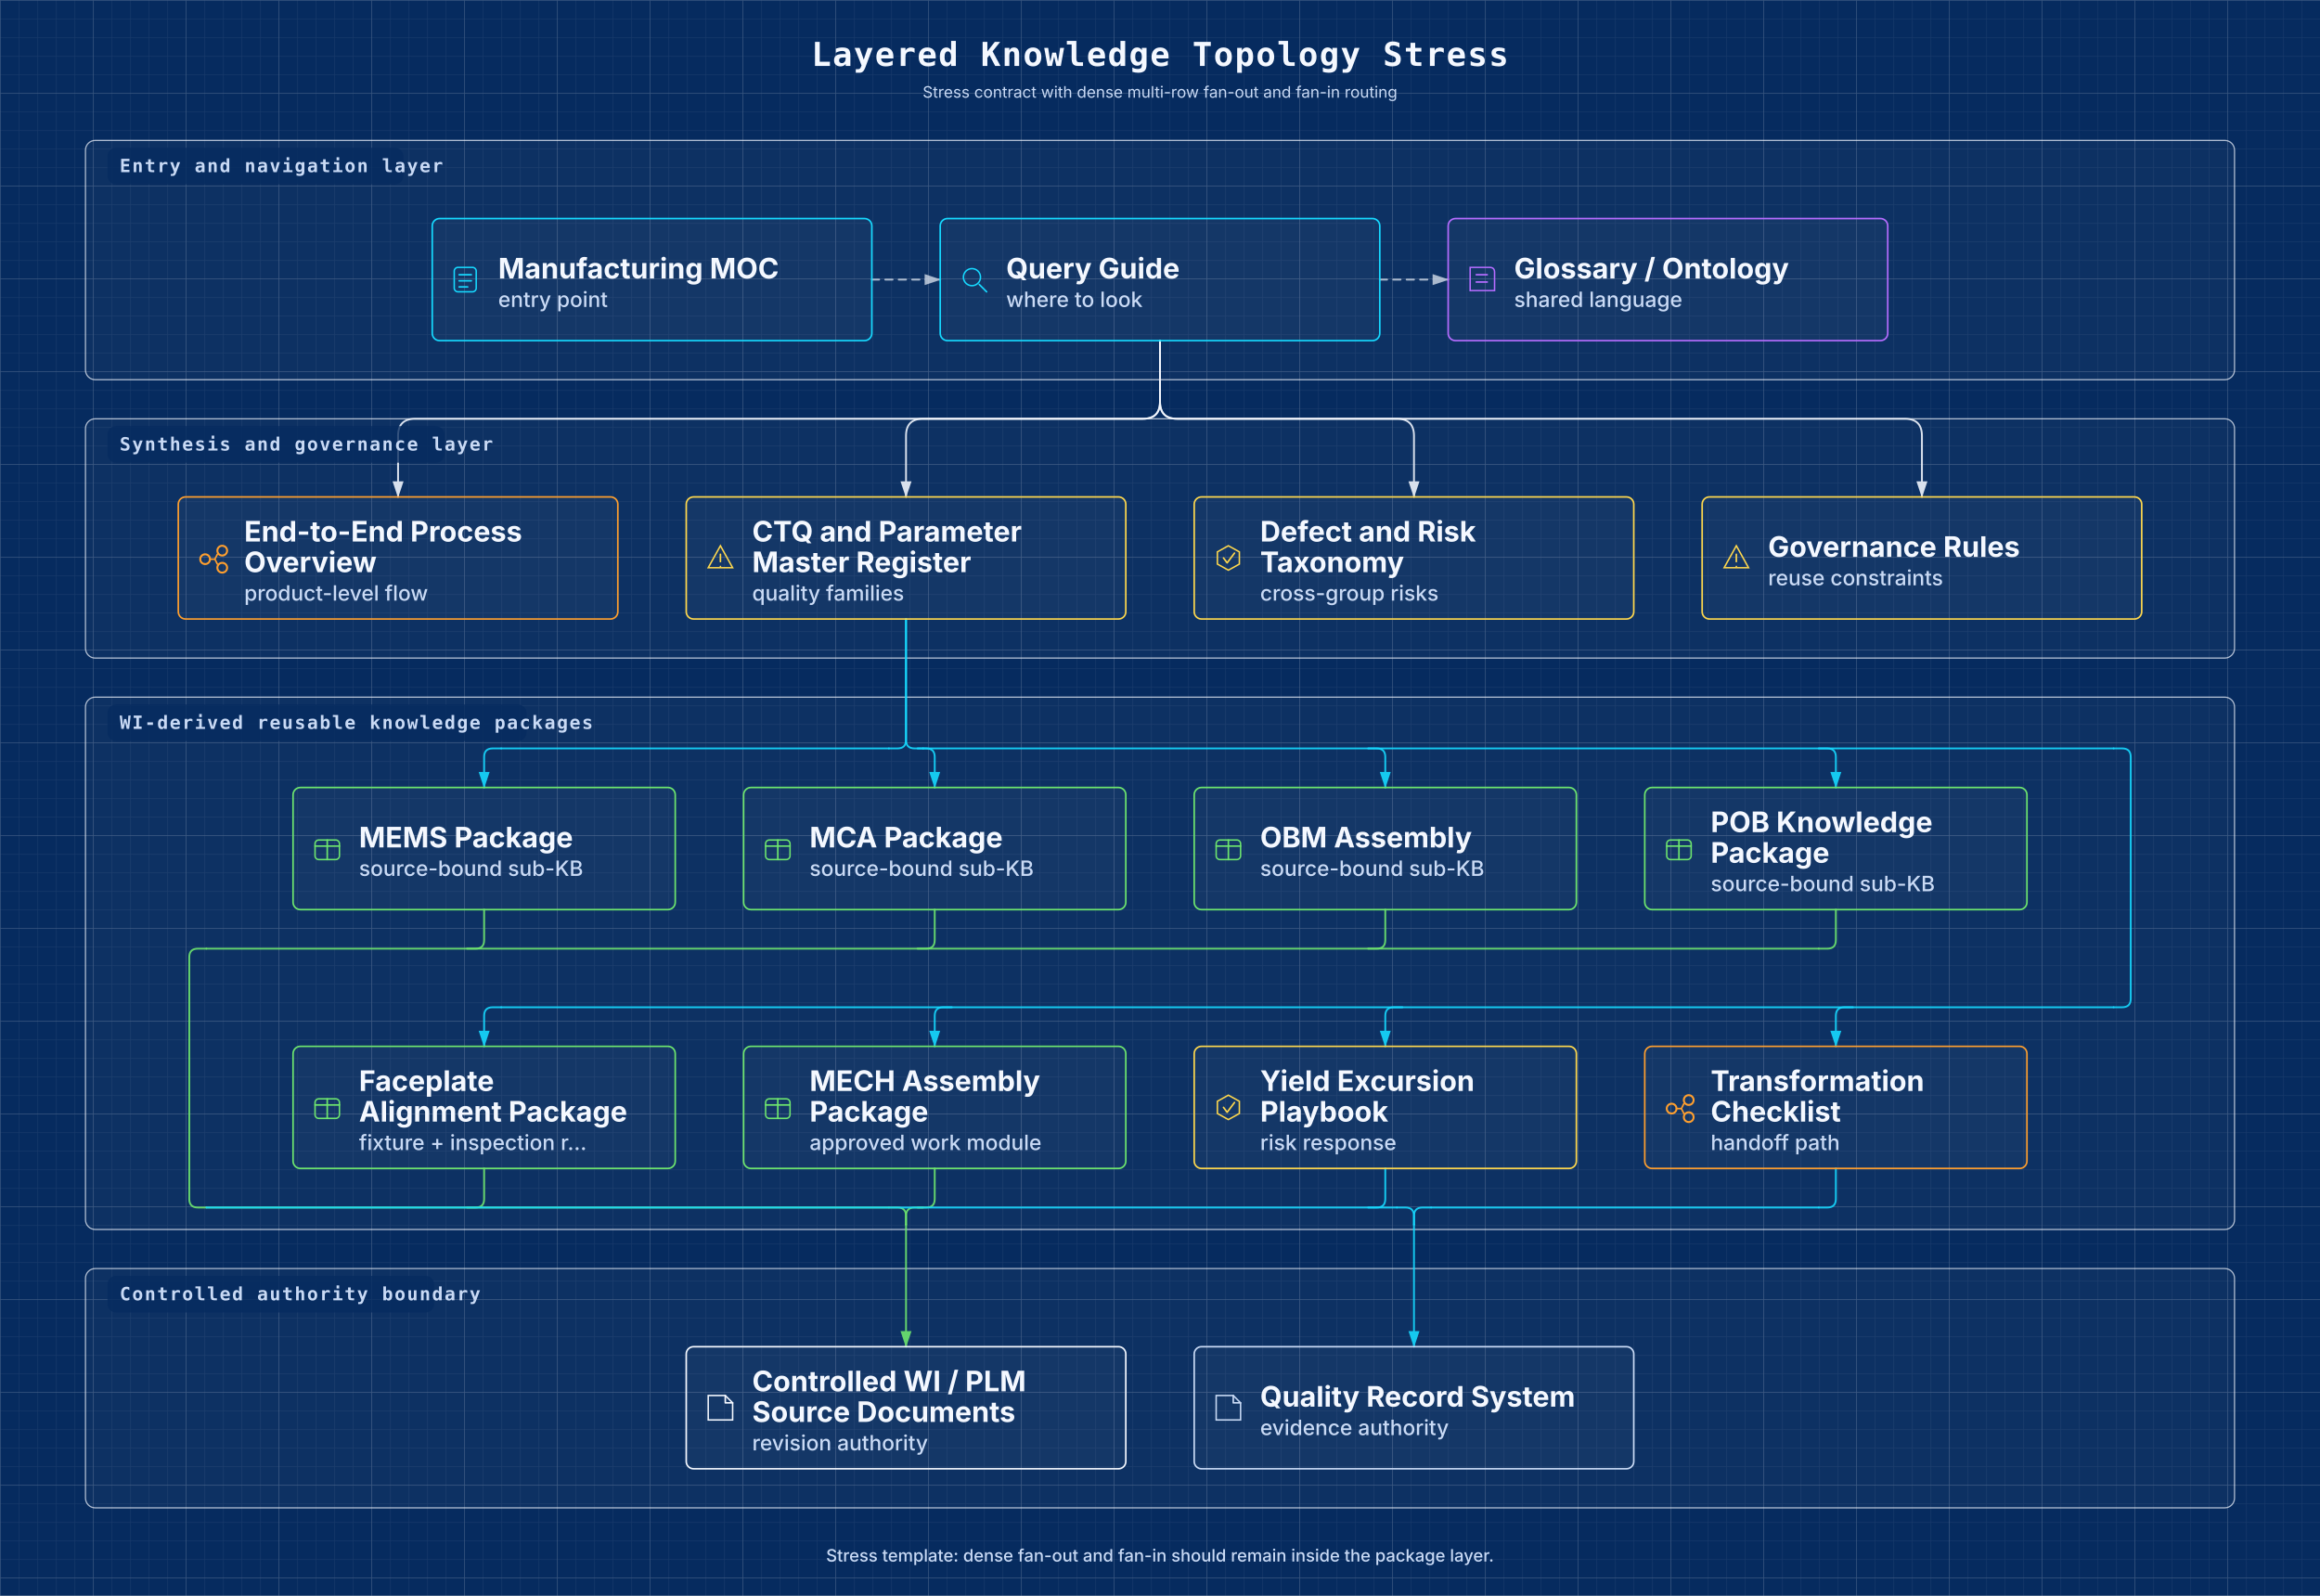
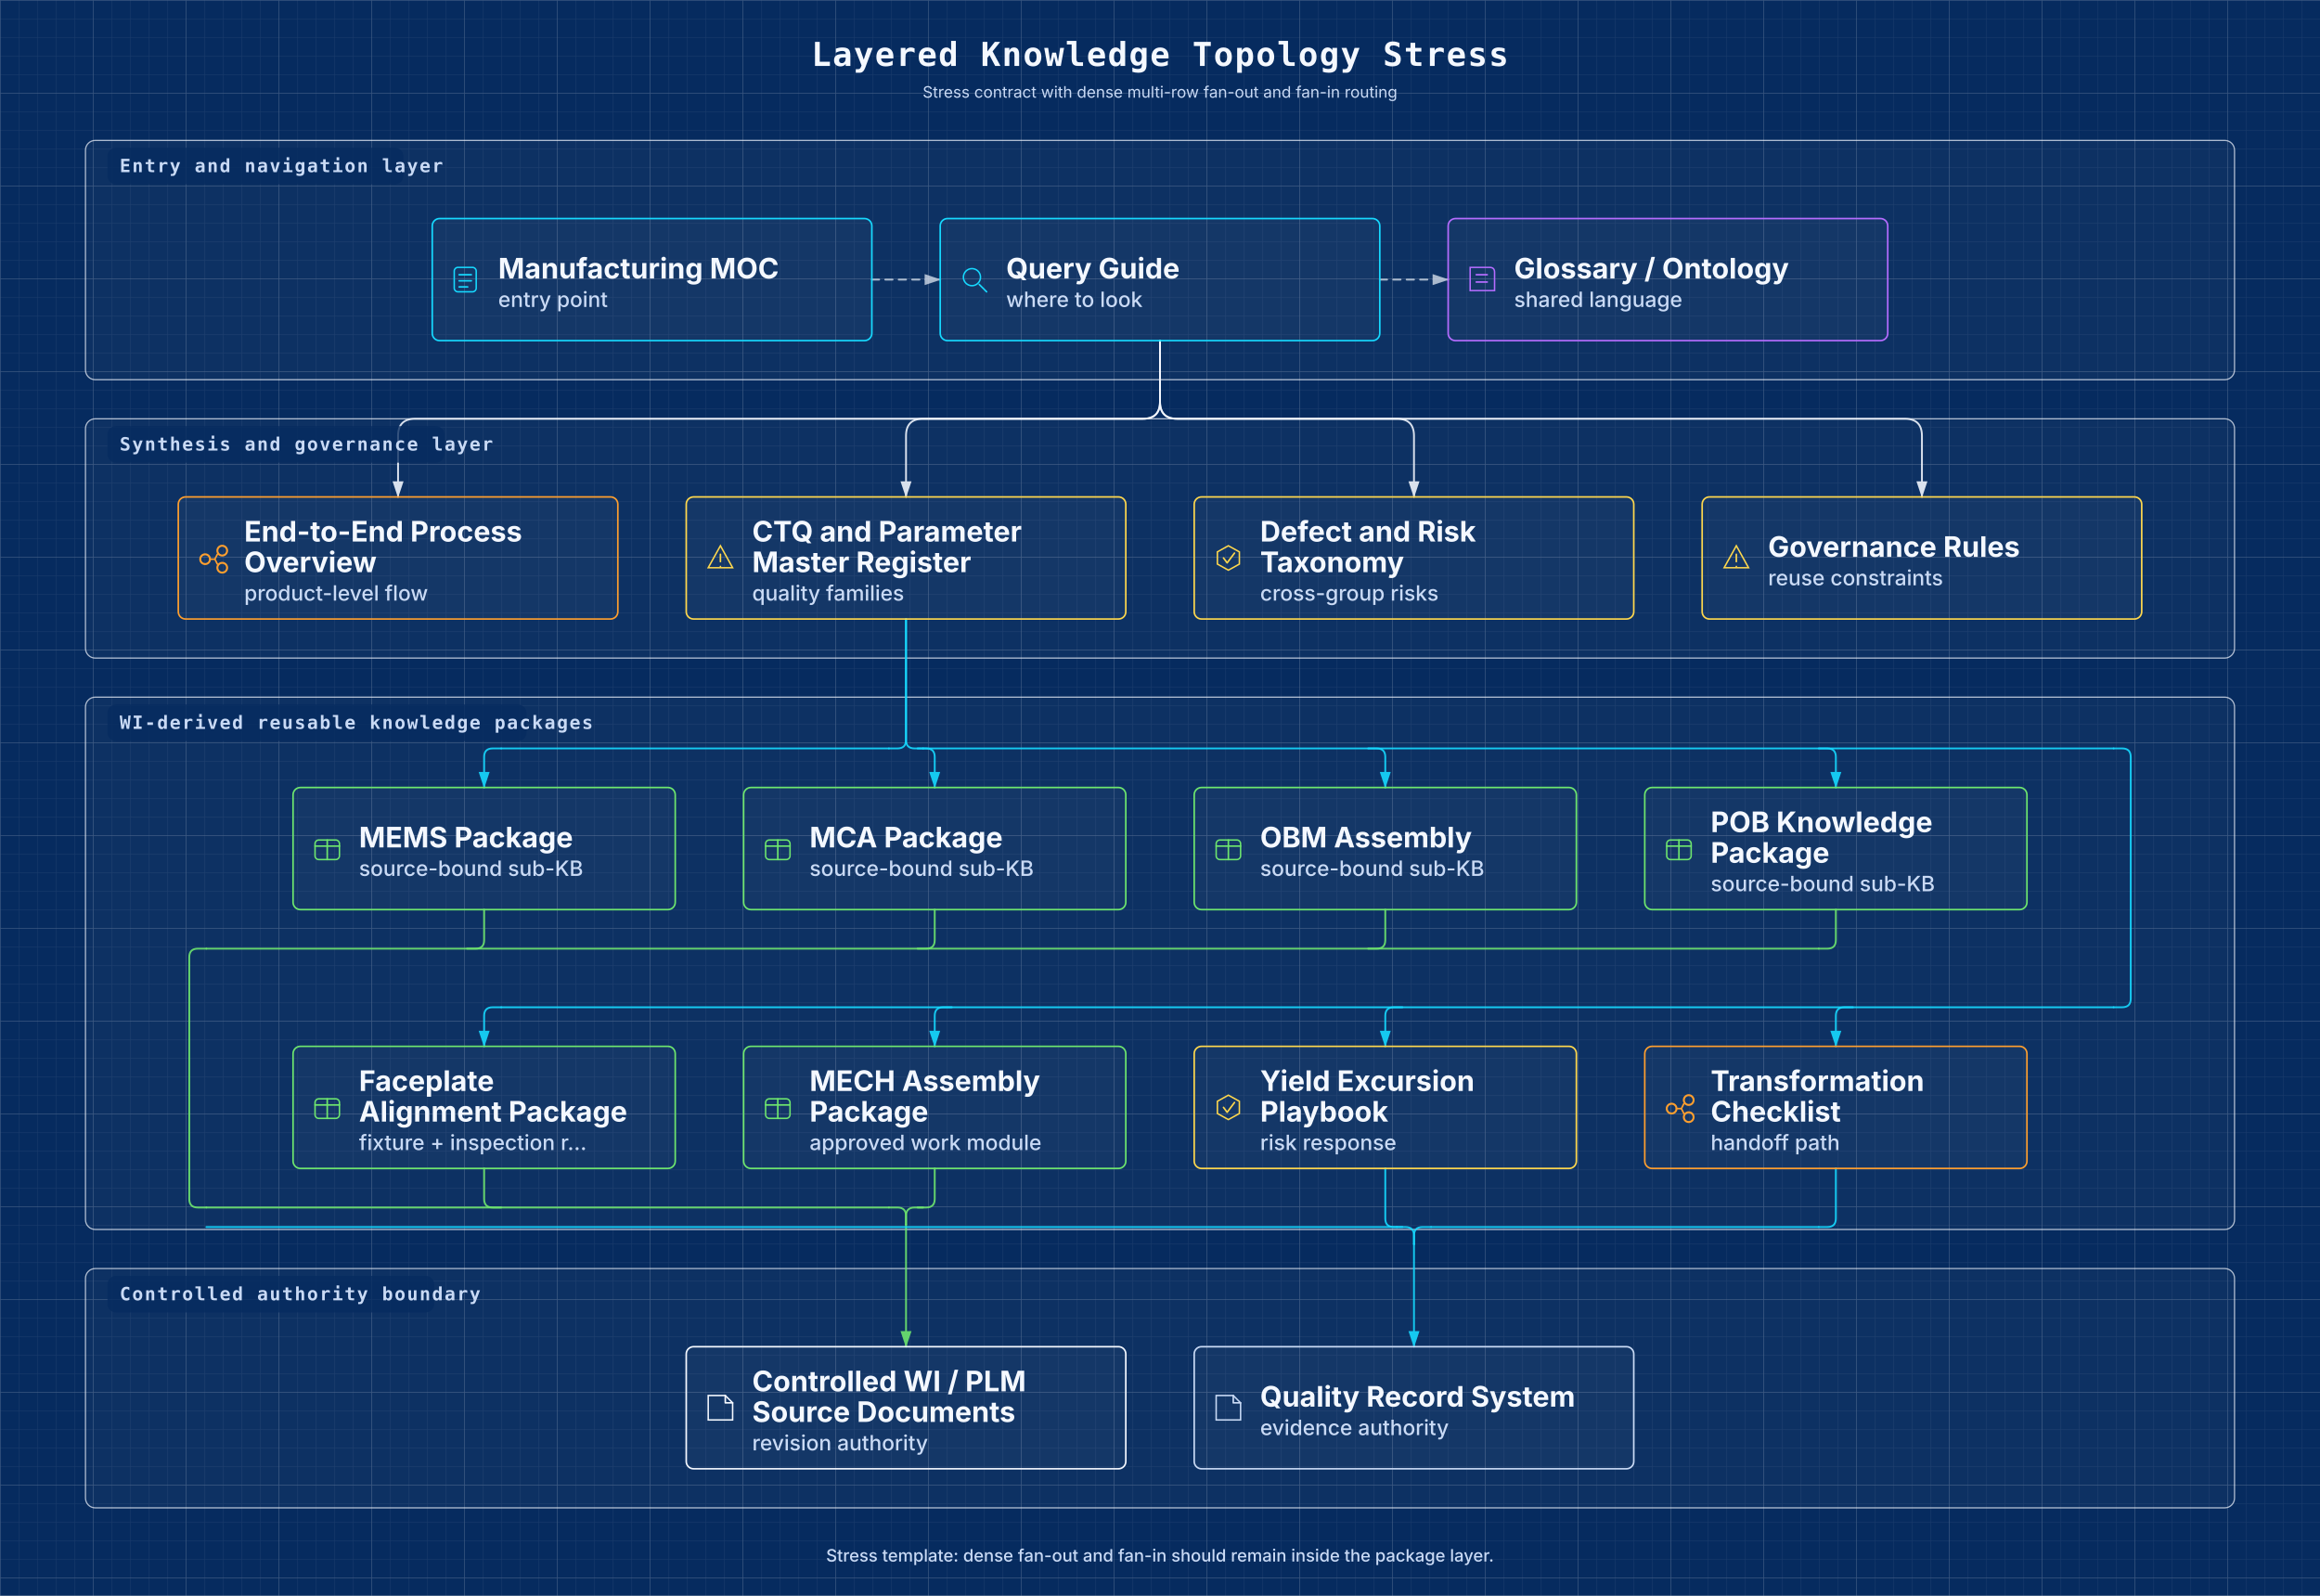
<svg xmlns="http://www.w3.org/2000/svg" width="1900" height="1307" viewBox="0 0 1900 1307" role="img" aria-label="Layered Knowledge Topology Stress" data-style="accent-blueprint" data-diagram-type="layered_knowledge_topology">
  <defs>
    <pattern id="blueprint-grid-small" width="15.2" height="15.2" patternUnits="userSpaceOnUse">
      <path d="M 15.2 0 H 0 V 15.2" fill="none" stroke="#FFFFFF" stroke-opacity="0.08" stroke-width="0.89" />
    </pattern>
    <pattern id="blueprint-grid" width="76" height="76" patternUnits="userSpaceOnUse">
      <rect width="76" height="76" fill="url(#blueprint-grid-small)" />
      <path d="M 76 0 H 0 V 76" fill="none" stroke="#FFFFFF" stroke-opacity="0.14" stroke-width="1.27" />
    </pattern>
    <marker id="arrow" markerWidth="10" markerHeight="10" refX="8.5" refY="3" orient="auto" markerUnits="strokeWidth">
      <path d="M0,0 L0,6 L9,3 z" fill="context-stroke" />
    </marker>
    <marker id="arrow-fanout" markerWidth="10" markerHeight="10" refX="8.5" refY="3" orient="auto" markerUnits="strokeWidth">
      <path d="M0,0 L0,6 L9,3 z" fill="context-stroke" />
    </marker>
    <marker id="arrow-fanin" markerWidth="10" markerHeight="10" refX="8.5" refY="3" orient="auto" markerUnits="strokeWidth">
      <path d="M0,0 L0,6 L9,3 z" fill="context-stroke" />
    </marker>
    <style>
    [data-style="accent-blueprint"] .title{font:700 27px IBM Plex Mono,JetBrains Mono,Consolas,monospace;fill:#F4F8FF;letter-spacing:.04em;text-transform:uppercase}
    [data-style="accent-blueprint"] .subtitle{font:400 13px IBM Plex Sans,Inter,Roboto Condensed,DIN,Segoe UI,Aptos,Arial,sans-serif;fill:#C9DAF5}
    [data-style="accent-blueprint"] .group-label{font:700 15px IBM Plex Mono,JetBrains Mono,Consolas,monospace;fill:#C9DAF5;letter-spacing:.08em;text-transform:uppercase}
    [data-style="accent-blueprint"] .card-title{font:700 17px IBM Plex Sans,Inter,Roboto Condensed,DIN,Segoe UI,Aptos,Arial,sans-serif;fill:#F4F8FF}
    [data-style="accent-blueprint"] .card-sub{font:500 13px IBM Plex Sans,Inter,Roboto Condensed,DIN,Segoe UI,Aptos,Arial,sans-serif;fill:#C9DAF5}
    [data-style="accent-blueprint"] .edge{fill:none;stroke:#F4F8FF;stroke-width:1.5;stroke-linecap:round;stroke-linejoin:round;opacity:0.88}
    [data-style="accent-blueprint"] .fanout{stroke:#FF9F2E;opacity:0.9}
    [data-style="accent-blueprint"] .fanin{stroke:#6EE66E;opacity:0.9}
    [data-style="accent-blueprint"] .route-shared{marker-end:none}
    [data-style="accent-blueprint"] .edge-dashed{stroke-dasharray:6 5;opacity:0.68}
    [data-style="accent-blueprint"] .note{font:500 14px IBM Plex Sans,Inter,Roboto Condensed,DIN,Segoe UI,Aptos,Arial,sans-serif;fill:#C9DAF5}
    [data-style="accent-blueprint"] .mono{font-family:IBM Plex Mono,JetBrains Mono,Consolas,monospace}
    [data-style="accent-blueprint"] .table-header{font:700 15.5px IBM Plex Mono,JetBrains Mono,Consolas,monospace;fill:#F4F8FF;letter-spacing:.08em;text-transform:uppercase}
    [data-style="accent-blueprint"] .table-cell{font:500 17px IBM Plex Sans,Inter,Roboto Condensed,DIN,Segoe UI,Aptos,Arial,sans-serif;fill:#F4F8FF}
    [data-style="accent-blueprint"] .table-cell-secondary{font:500 17px IBM Plex Sans,Inter,Roboto Condensed,DIN,Segoe UI,Aptos,Arial,sans-serif;fill:#C9DAF5}
    [data-style="accent-blueprint"] .info-panel-title{font:700 15px IBM Plex Mono,JetBrains Mono,Consolas,monospace;fill:#F4F8FF;letter-spacing:.08em;text-transform:uppercase}
    [data-style="accent-blueprint"] .info-panel-item{font:500 14px IBM Plex Sans,Inter,Roboto Condensed,DIN,Segoe UI,Aptos,Arial,sans-serif;fill:#C9DAF5}
    [data-style="accent-blueprint"] .tree-level-label{font:700 15px IBM Plex Mono,JetBrains Mono,Consolas,monospace;fill:#C9DAF5;letter-spacing:.08em;text-transform:uppercase}
    [data-style="accent-blueprint"] .hub-label{font:700 15px IBM Plex Mono,JetBrains Mono,Consolas,monospace;fill:#C9DAF5;letter-spacing:.08em;text-transform:uppercase}
    [data-style="accent-blueprint"] .icon-line{fill:none;stroke-width:1.3;stroke-linecap:round;stroke-linejoin:round}
  </style>
  </defs>
  <rect x="0" y="0" width="1900" height="1307" rx="0" fill="#062B5F" />
  <rect x="0" y="0" width="1900" height="1307" rx="0" fill="url(#blueprint-grid)" opacity="1" />
  <text x="950.0" y="54" text-anchor="middle" class="title">Layered Knowledge Topology Stress</text>
  <text x="950.0" y="80.0" text-anchor="middle" class="subtitle">Stress contract with dense multi-row fan-out and fan-in routing</text>
  <rect x="70" y="115" width="1760" height="196" class="group-panel" rx="8" fill="#FFFFFF" fill-opacity="0.03" stroke="#F4F8FF" stroke-opacity="0.7" stroke-width="1" />
  <rect x="70" y="343" width="1760" height="196" class="group-panel" rx="8" fill="#FFFFFF" fill-opacity="0.03" stroke="#F4F8FF" stroke-opacity="0.7" stroke-width="1" />
  <rect x="70" y="571" width="1760" height="436" class="group-panel" rx="8" fill="#FFFFFF" fill-opacity="0.03" stroke="#F4F8FF" stroke-opacity="0.7" stroke-width="1" />
  <rect x="70" y="1039" width="1760" height="196" class="group-panel" rx="8" fill="#FFFFFF" fill-opacity="0.03" stroke="#F4F8FF" stroke-opacity="0.7" stroke-width="1" />
  <path d="M 742.0 507.0 L 742.0 606.0 Q 742.0 613.0 735.0 613.0 L 728.0 613.0" class="edge fanout route-shared branch" style="stroke:#16D9FF" data-route-family="1" data-route-color="#16D9FF" />
  <path d="M 742.0 507.0 L 742.0 606.0 Q 742.0 613.0 749.0 613.0 L 756.0 613.0" class="edge fanout route-shared branch" style="stroke:#16D9FF" data-route-family="1" data-route-color="#16D9FF" />
  <path d="M 1731.0 613.0 L 1738.0 613.0 Q 1745.0 613.0 1745.0 620.0 L 1745.0 818.0 Q 1745.0 825.0 1738.0 825.0 L 1731.0 825.0" class="edge fanout route-shared trunk" style="stroke:#16D9FF" data-route-family="1" data-route-color="#16D9FF" />
  <path d="M 410.5 613.0 L 728.0 613.0" class="edge fanout route-shared bus" style="stroke:#16D9FF" data-route-family="1" data-route-color="#16D9FF" />
  <path d="M 756.0 613.0 L 1731.0 613.0" class="edge fanout route-shared bus" style="stroke:#16D9FF" data-route-family="1" data-route-color="#16D9FF" />
  <path d="M 410.5 613.0 L 403.5 613.0 Q 396.5 613.0 396.5 620.0 L 396.5 645.0" class="edge fanout terminal" marker-end="url(#arrow-fanout)" style="stroke:#16D9FF" data-route-family="1" data-route-color="#16D9FF" />
  <path d="M 751.5 613.0 L 758.5 613.0 Q 765.5 613.0 765.5 620.0 L 765.5 645.0" class="edge fanout terminal" marker-end="url(#arrow-fanout)" style="stroke:#16D9FF" data-route-family="1" data-route-color="#16D9FF" />
  <path d="M 1120.5 613.0 L 1127.5 613.0 Q 1134.5 613.0 1134.5 620.0 L 1134.5 645.0" class="edge fanout terminal" marker-end="url(#arrow-fanout)" style="stroke:#16D9FF" data-route-family="1" data-route-color="#16D9FF" />
  <path d="M 1489.5 613.0 L 1496.5 613.0 Q 1503.5 613.0 1503.5 620.0 L 1503.5 645.0" class="edge fanout terminal" marker-end="url(#arrow-fanout)" style="stroke:#16D9FF" data-route-family="1" data-route-color="#16D9FF" />
  <path d="M 410.5 825.0 L 1731.0 825.0" class="edge fanout route-shared bus" style="stroke:#16D9FF" data-route-family="1" data-route-color="#16D9FF" />
  <path d="M 410.5 825.0 L 403.5 825.0 Q 396.5 825.0 396.5 832.0 L 396.5 857.0" class="edge fanout terminal" marker-end="url(#arrow-fanout)" style="stroke:#16D9FF" data-route-family="1" data-route-color="#16D9FF" />
  <path d="M 779.5 825.0 L 772.5 825.0 Q 765.5 825.0 765.5 832.0 L 765.5 857.0" class="edge fanout terminal" marker-end="url(#arrow-fanout)" style="stroke:#16D9FF" data-route-family="1" data-route-color="#16D9FF" />
  <path d="M 1148.5 825.0 L 1141.5 825.0 Q 1134.5 825.0 1134.5 832.0 L 1134.5 857.0" class="edge fanout terminal" marker-end="url(#arrow-fanout)" style="stroke:#16D9FF" data-route-family="1" data-route-color="#16D9FF" />
  <path d="M 1517.5 825.0 L 1510.5 825.0 Q 1503.5 825.0 1503.5 832.0 L 1503.5 857.0" class="edge fanout terminal" marker-end="url(#arrow-fanout)" style="stroke:#16D9FF" data-route-family="1" data-route-color="#16D9FF" />
  <path d="M 169.0 777.0 L 162.0 777.0 Q 155.0 777.0 155.0 784.0 L 155.0 982.0 Q 155.0 989.0 162.0 989.0 L 169.0 989.0" class="edge fanin route-shared trunk" style="stroke:#6EE66E" data-route-family="0" data-route-color="#6EE66E" />
  <path d="M 396.5 745.0 L 396.5 770.0 Q 396.5 777.0 389.5 777.0 L 382.5 777.0" class="edge fanin route-shared branch" style="stroke:#6EE66E" data-route-family="0" data-route-color="#6EE66E" />
  <path d="M 765.5 745.0 L 765.5 770.0 Q 765.5 777.0 758.5 777.0 L 751.5 777.0" class="edge fanin route-shared branch" style="stroke:#6EE66E" data-route-family="0" data-route-color="#6EE66E" />
  <path d="M 1134.5 745.0 L 1134.5 770.0 Q 1134.5 777.0 1127.5 777.0 L 1120.5 777.0" class="edge fanin route-shared branch" style="stroke:#6EE66E" data-route-family="0" data-route-color="#6EE66E" />
  <path d="M 1503.5 745.0 L 1503.5 770.0 Q 1503.5 777.0 1496.5 777.0 L 1489.5 777.0" class="edge fanin route-shared branch" style="stroke:#6EE66E" data-route-family="0" data-route-color="#6EE66E" />
  <path d="M 169.0 777.0 L 1489.5 777.0" class="edge fanin route-shared bus" style="stroke:#6EE66E" data-route-family="0" data-route-color="#6EE66E" />
-   <path d="M 396.5 957.0 L 396.5 982.0 Q 396.5 989.0 389.5 989.0 L 382.5 989.0" class="edge fanin route-shared branch" style="stroke:#6EE66E" data-route-family="0" data-route-color="#6EE66E" />
+   <path d="M 396.5 957.0 L 396.5 982.0 Q 396.5 989.0 403.5 989.0 L 410.5 989.0" class="edge fanin route-shared branch" style="stroke:#6EE66E" data-route-family="0" data-route-color="#6EE66E" />
  <path d="M 765.5 957.0 L 765.5 982.0 Q 765.5 989.0 758.5 989.0 L 751.5 989.0" class="edge fanin route-shared branch" style="stroke:#6EE66E" data-route-family="0" data-route-color="#6EE66E" />
  <path d="M 169.0 989.0 L 728.0 989.0" class="edge fanin route-shared bus" style="stroke:#6EE66E" data-route-family="0" data-route-color="#6EE66E" />
  <path d="M 728.0 989.0 L 735.0 989.0 Q 742.0 989.0 742.0 996.0 L 742.0 1003.0" class="edge fanin route-shared merge" style="stroke:#6EE66E" data-route-family="0" data-route-color="#6EE66E" />
  <path d="M 756.0 989.0 L 749.0 989.0 Q 742.0 989.0 742.0 996.0 L 742.0 1003.0" class="edge fanin route-shared merge" style="stroke:#6EE66E" data-route-family="0" data-route-color="#6EE66E" />
  <path d="M 742.0 1003.0 L 742.0 1103.0" class="edge fanin terminal" marker-end="url(#arrow-fanin)" style="stroke:#6EE66E" data-route-family="0" data-route-color="#6EE66E" />
-   <path d="M 1134.5 957.0 L 1134.5 982.0 Q 1134.5 989.0 1127.5 989.0 L 1120.5 989.0" class="edge fanin route-shared branch" style="stroke:#16D9FF" data-route-family="1" data-route-color="#16D9FF" />
-   <path d="M 1503.5 957.0 L 1503.5 982.0 Q 1503.5 989.0 1496.5 989.0 L 1489.5 989.0" class="edge fanin route-shared branch" style="stroke:#16D9FF" data-route-family="1" data-route-color="#16D9FF" />
-   <path d="M 169.0 989.0 L 1144.0 989.0" class="edge fanin route-shared bus" style="stroke:#16D9FF" data-route-family="1" data-route-color="#16D9FF" />
-   <path d="M 1172.0 989.0 L 1489.5 989.0" class="edge fanin route-shared bus" style="stroke:#16D9FF" data-route-family="1" data-route-color="#16D9FF" />
-   <path d="M 1144.0 989.0 L 1151.0 989.0 Q 1158.0 989.0 1158.0 996.0 L 1158.0 1003.0" class="edge fanin route-shared merge" style="stroke:#16D9FF" data-route-family="1" data-route-color="#16D9FF" />
-   <path d="M 1172.0 989.0 L 1165.0 989.0 Q 1158.0 989.0 1158.0 996.0 L 1158.0 1003.0" class="edge fanin route-shared merge" style="stroke:#16D9FF" data-route-family="1" data-route-color="#16D9FF" />
-   <path d="M 1158.0 1003.0 L 1158.0 1103.0" class="edge fanin terminal" marker-end="url(#arrow-fanin)" style="stroke:#16D9FF" data-route-family="1" data-route-color="#16D9FF" />
+   <path d="M 1134.5 957.0 L 1134.5 998.0 Q 1134.5 1005.0 1141.5 1005.0 L 1148.5 1005.0" class="edge fanin route-shared branch" style="stroke:#16D9FF" data-route-family="1" data-route-color="#16D9FF" />
+   <path d="M 1503.5 957.0 L 1503.5 998.0 Q 1503.5 1005.0 1496.5 1005.0 L 1489.5 1005.0" class="edge fanin route-shared branch" style="stroke:#16D9FF" data-route-family="1" data-route-color="#16D9FF" />
+   <path d="M 169.0 1005.0 L 1144.0 1005.0" class="edge fanin route-shared bus" style="stroke:#16D9FF" data-route-family="1" data-route-color="#16D9FF" />
+   <path d="M 1172.0 1005.0 L 1489.5 1005.0" class="edge fanin route-shared bus" style="stroke:#16D9FF" data-route-family="1" data-route-color="#16D9FF" />
+   <path d="M 1144.0 1005.0 L 1151.0 1005.0 Q 1158.0 1005.0 1158.0 1012.0 L 1158.0 1019.0" class="edge fanin route-shared merge" style="stroke:#16D9FF" data-route-family="1" data-route-color="#16D9FF" />
+   <path d="M 1172.0 1005.0 L 1165.0 1005.0 Q 1158.0 1005.0 1158.0 1012.0 L 1158.0 1019.0" class="edge fanin route-shared merge" style="stroke:#16D9FF" data-route-family="1" data-route-color="#16D9FF" />
+   <path d="M 1158.0 1019.0 L 1158.0 1103.0" class="edge fanin terminal" marker-end="url(#arrow-fanin)" style="stroke:#16D9FF" data-route-family="1" data-route-color="#16D9FF" />
  <path d="M 714.0 229.0 L 770.0 229.0" class="edge edge-dashed" marker-end="url(#arrow)" />
  <path d="M 1130.0 229.0 L 1186.0 229.0" class="edge edge-dashed" marker-end="url(#arrow)" />
  <path d="M 950.0 279 L 950.0 329.0 Q 950.0 343.0 936.0 343.0 L 340.0 343.0 Q 326.0 343.0 326.0 357.0 L 326.0 407" class="edge" marker-end="url(#arrow)" />
  <path d="M 950.0 279 L 950.0 329.0 Q 950.0 343.0 936.0 343.0 L 756.0 343.0 Q 742.0 343.0 742.0 357.0 L 742.0 407" class="edge" marker-end="url(#arrow)" />
  <path d="M 950.0 279 L 950.0 329.0 Q 950.0 343.0 964.0 343.0 L 1144.0 343.0 Q 1158.0 343.0 1158.0 357.0 L 1158.0 407" class="edge" marker-end="url(#arrow)" />
  <path d="M 950.0 279 L 950.0 329.0 Q 950.0 343.0 964.0 343.0 L 1560.0 343.0 Q 1574.0 343.0 1574.0 357.0 L 1574.0 407" class="edge" marker-end="url(#arrow)" />
  <g class="group-label-wrap">
    <rect x="88" y="121" width="242.4" height="30" rx="7" fill="#062B5F" fill-opacity="0.78" />
    <text x="98" y="141" class="group-label">Entry and navigation layer</text>
  </g>
  <g class="group-label-wrap">
    <rect x="88" y="349" width="276.0" height="30" rx="7" fill="#062B5F" fill-opacity="0.78" />
    <text x="98" y="369" class="group-label">Synthesis and governance layer</text>
  </g>
  <g class="group-label-wrap">
    <rect x="88" y="577" width="343.2" height="30" rx="7" fill="#062B5F" fill-opacity="0.78" />
    <text x="98" y="597" class="group-label">WI-derived reusable knowledge packages</text>
  </g>
  <g class="group-label-wrap">
    <rect x="88" y="1045" width="267.6" height="30" rx="7" fill="#062B5F" fill-opacity="0.78" />
    <text x="98" y="1065" class="group-label">Controlled authority boundary</text>
  </g>
  <g id="node-moc" class="card node-card">
    <rect x="354.0" y="179" width="360" height="100" rx="6" fill="#FFFFFF" fill-opacity="0.03" stroke="#16D9FF" stroke-width="1.3" />
    <rect x="372.0" y="219.0" width="18" height="20" rx="3" fill="none" stroke="#16D9FF" stroke-width="1.2" />
    <path d="M376.0,225.0 H386.0 M376.0,230.0 H386.0 M376.0,235.0 H383.0" class="icon-line" stroke="#16D9FF" />
    <text x="408.0" y="228.087" text-anchor="start" class="card-title" style="font-size:23.2px">Manufacturing MOC</text>
    <text x="408.0" y="251.405" text-anchor="start" class="card-sub" style="font-size:17.3px">entry point</text>
  </g>
  <g id="node-query" class="card node-card">
    <rect x="770.0" y="179" width="360" height="100" rx="6" fill="#FFFFFF" fill-opacity="0.03" stroke="#16D9FF" stroke-width="1.3" />
    <circle cx="796.0" cy="227.0" r="7" fill="none" stroke="#16D9FF" stroke-width="1.2" />
    <path d="M802.0,233.0 L808.0,239.0" class="icon-line" stroke="#16D9FF" />
    <text x="824.0" y="228.087" text-anchor="start" class="card-title" style="font-size:23.2px">Query Guide</text>
    <text x="824.0" y="251.405" text-anchor="start" class="card-sub" style="font-size:17.3px">where to look</text>
  </g>
  <g id="node-glossary" class="card node-card">
    <rect x="1186.0" y="179" width="360" height="100" rx="6" fill="#FFFFFF" fill-opacity="0.03" stroke="#B56CFF" stroke-width="1.3" />
    <path d="M1204.0,219.0 H1220.0 Q1224.0,219.0 1224.0,223.0 V238.0 H1204.0 Z" fill="none" stroke="#B56CFF" stroke-width="1.2" />
    <path d="M1209.0,225.0 H1218.0 M1209.0,231.0 H1218.0" class="icon-line" stroke="#B56CFF" />
    <text x="1240.0" y="228.087" text-anchor="start" class="card-title" style="font-size:23.2px">Glossary / Ontology</text>
    <text x="1240.0" y="251.405" text-anchor="start" class="card-sub" style="font-size:17.3px">shared language</text>
  </g>
  <g id="node-process" class="card node-card">
    <rect x="146.0" y="407" width="360" height="100" rx="6" fill="#FFFFFF" fill-opacity="0.03" stroke="#FF9F2E" stroke-width="1.3" />
    <circle cx="168.0" cy="458.0" r="4" fill="none" stroke="#FF9F2E" stroke-width="1.6" />
    <circle cx="182.0" cy="451.0" r="4" fill="none" stroke="#FF9F2E" stroke-width="1.6" />
    <circle cx="182.0" cy="465.0" r="4" fill="none" stroke="#FF9F2E" stroke-width="1.6" />
    <path d="M172.0,458.0 H176.0 M178.0,454.0 L176.0,458.0 L178.0,462.0" class="icon-line" stroke="#FF9F2E" />
    <text x="200.0" y="443.549" text-anchor="start" class="card-title" style="font-size:23.2px">End-to-End Process</text>
    <text x="200.0" y="468.626" text-anchor="start" class="card-title" style="font-size:23.2px">Overview</text>
    <text x="200.0" y="491.943" text-anchor="start" class="card-sub" style="font-size:17.3px">product-level flow</text>
  </g>
  <g id="node-parameter_master" class="card node-card">
    <rect x="562.0" y="407" width="360" height="100" rx="6" fill="#FFFFFF" fill-opacity="0.03" stroke="#FFD84D" stroke-width="1.3" />
    <path d="M590.0,447.0 L600.0,465.0 H580.0 Z" fill="none" stroke="#FFD84D" stroke-width="1.2" />
    <path d="M590.0,454.0 V460.0 M590.0,464.0 V464.0" class="icon-line" stroke="#FFD84D" />
    <text x="616.0" y="443.549" text-anchor="start" class="card-title" style="font-size:23.2px">CTQ and Parameter</text>
    <text x="616.0" y="468.626" text-anchor="start" class="card-title" style="font-size:23.2px">Master Register</text>
    <text x="616.0" y="491.943" text-anchor="start" class="card-sub" style="font-size:17.3px">quality families</text>
  </g>
  <g id="node-risk_model" class="card node-card">
    <rect x="978.0" y="407" width="360" height="100" rx="6" fill="#FFFFFF" fill-opacity="0.03" stroke="#FFD84D" stroke-width="1.3" />
    <path d="M1006.0,447.0 L1015.0,452.0 V462.0 L1006.0,467.0 L997.0,462.0 V452.0 Z" fill="none" stroke="#FFD84D" stroke-width="1.2" />
    <path d="M1002.0,457.0 L1005.0,461.0 L1011.0,453.0" class="icon-line" stroke="#FFD84D" />
    <text x="1032.0" y="443.549" text-anchor="start" class="card-title" style="font-size:23.2px">Defect and Risk</text>
    <text x="1032.0" y="468.626" text-anchor="start" class="card-title" style="font-size:23.2px">Taxonomy</text>
    <text x="1032.0" y="491.943" text-anchor="start" class="card-sub" style="font-size:17.3px">cross-group risks</text>
  </g>
  <g id="node-governance" class="card node-card">
    <rect x="1394.0" y="407" width="360" height="100" rx="6" fill="#FFFFFF" fill-opacity="0.03" stroke="#FFD84D" stroke-width="1.3" />
    <path d="M1422.0,447.0 L1432.0,465.0 H1412.0 Z" fill="none" stroke="#FFD84D" stroke-width="1.2" />
    <path d="M1422.0,454.0 V460.0 M1422.0,464.0 V464.0" class="icon-line" stroke="#FFD84D" />
    <text x="1448.0" y="456.087" text-anchor="start" class="card-title" style="font-size:23.2px">Governance Rules</text>
    <text x="1448.0" y="479.405" text-anchor="start" class="card-sub" style="font-size:17.3px">reuse constraints</text>
  </g>
  <g id="node-package_a" class="card node-card">
    <rect x="240.0" y="645" width="313.0" height="100" rx="6" fill="#FFFFFF" fill-opacity="0.03" stroke="#6EE66E" stroke-width="1.3" />
    <rect x="258.0" y="688.0" width="20" height="16" rx="3" fill="none" stroke="#6EE66E" stroke-width="1.2" />
    <path d="M258.0,693.0 H278.0 M268.0,688.0 V704.0" class="icon-line" stroke="#6EE66E" />
    <text x="294.0" y="694.087" text-anchor="start" class="card-title" style="font-size:23.2px">MEMS Package</text>
    <text x="294.0" y="717.405" text-anchor="start" class="card-sub" style="font-size:17.3px">source-bound sub-KB</text>
  </g>
  <g id="node-package_b" class="card node-card">
    <rect x="609.0" y="645" width="313.0" height="100" rx="6" fill="#FFFFFF" fill-opacity="0.03" stroke="#6EE66E" stroke-width="1.3" />
    <rect x="627.0" y="688.0" width="20" height="16" rx="3" fill="none" stroke="#6EE66E" stroke-width="1.2" />
    <path d="M627.0,693.0 H647.0 M637.0,688.0 V704.0" class="icon-line" stroke="#6EE66E" />
    <text x="663.0" y="694.087" text-anchor="start" class="card-title" style="font-size:23.2px">MCA Package</text>
    <text x="663.0" y="717.405" text-anchor="start" class="card-sub" style="font-size:17.3px">source-bound sub-KB</text>
  </g>
  <g id="node-package_c" class="card node-card">
    <rect x="978.0" y="645" width="313.0" height="100" rx="6" fill="#FFFFFF" fill-opacity="0.03" stroke="#6EE66E" stroke-width="1.3" />
    <rect x="996.0" y="688.0" width="20" height="16" rx="3" fill="none" stroke="#6EE66E" stroke-width="1.2" />
    <path d="M996.0,693.0 H1016.0 M1006.0,688.0 V704.0" class="icon-line" stroke="#6EE66E" />
    <text x="1032.0" y="694.087" text-anchor="start" class="card-title" style="font-size:23.2px">OBM Assembly</text>
    <text x="1032.0" y="717.405" text-anchor="start" class="card-sub" style="font-size:17.3px">source-bound sub-KB</text>
  </g>
  <g id="node-package_d" class="card node-card">
    <rect x="1347.0" y="645" width="313.0" height="100" rx="6" fill="#FFFFFF" fill-opacity="0.03" stroke="#6EE66E" stroke-width="1.3" />
    <rect x="1365.0" y="688.0" width="20" height="16" rx="3" fill="none" stroke="#6EE66E" stroke-width="1.2" />
    <path d="M1365.0,693.0 H1385.0 M1375.0,688.0 V704.0" class="icon-line" stroke="#6EE66E" />
    <text x="1401.0" y="681.549" text-anchor="start" class="card-title" style="font-size:23.2px">POB Knowledge</text>
    <text x="1401.0" y="706.626" text-anchor="start" class="card-title" style="font-size:23.2px">Package</text>
    <text x="1401.0" y="729.943" text-anchor="start" class="card-sub" style="font-size:17.3px">source-bound sub-KB</text>
  </g>
  <g id="node-package_e" class="card node-card">
    <rect x="240.0" y="857" width="313.0" height="100" rx="6" fill="#FFFFFF" fill-opacity="0.03" stroke="#6EE66E" stroke-width="1.3" />
    <rect x="258.0" y="900.0" width="20" height="16" rx="3" fill="none" stroke="#6EE66E" stroke-width="1.2" />
    <path d="M258.0,905.0 H278.0 M268.0,900.0 V916.0" class="icon-line" stroke="#6EE66E" />
    <text x="294.0" y="893.549" text-anchor="start" class="card-title" style="font-size:23.2px">Faceplate</text>
    <text x="294.0" y="918.626" text-anchor="start" class="card-title" style="font-size:23.2px">Alignment Package</text>
    <text x="294.0" y="941.943" text-anchor="start" class="card-sub" style="font-size:17.3px">fixture + inspection r...</text>
  </g>
  <g id="node-package_f" class="card node-card">
    <rect x="609.0" y="857" width="313.0" height="100" rx="6" fill="#FFFFFF" fill-opacity="0.03" stroke="#6EE66E" stroke-width="1.3" />
    <rect x="627.0" y="900.0" width="20" height="16" rx="3" fill="none" stroke="#6EE66E" stroke-width="1.2" />
    <path d="M627.0,905.0 H647.0 M637.0,900.0 V916.0" class="icon-line" stroke="#6EE66E" />
    <text x="663.0" y="893.549" text-anchor="start" class="card-title" style="font-size:23.2px">MECH Assembly</text>
    <text x="663.0" y="918.626" text-anchor="start" class="card-title" style="font-size:23.2px">Package</text>
    <text x="663.0" y="941.943" text-anchor="start" class="card-sub" style="font-size:17.3px">approved work module</text>
  </g>
  <g id="node-package_g" class="card node-card">
    <rect x="978.0" y="857" width="313.0" height="100" rx="6" fill="#FFFFFF" fill-opacity="0.03" stroke="#FFD84D" stroke-width="1.3" />
    <path d="M1006.0,897.0 L1015.0,902.0 V912.0 L1006.0,917.0 L997.0,912.0 V902.0 Z" fill="none" stroke="#FFD84D" stroke-width="1.2" />
    <path d="M1002.0,907.0 L1005.0,911.0 L1011.0,903.0" class="icon-line" stroke="#FFD84D" />
    <text x="1032.0" y="893.549" text-anchor="start" class="card-title" style="font-size:23.2px">Yield Excursion</text>
    <text x="1032.0" y="918.626" text-anchor="start" class="card-title" style="font-size:23.2px">Playbook</text>
    <text x="1032.0" y="941.943" text-anchor="start" class="card-sub" style="font-size:17.3px">risk response</text>
  </g>
  <g id="node-package_h" class="card node-card">
    <rect x="1347.0" y="857" width="313.0" height="100" rx="6" fill="#FFFFFF" fill-opacity="0.03" stroke="#FF9F2E" stroke-width="1.3" />
    <circle cx="1369.0" cy="908.0" r="4" fill="none" stroke="#FF9F2E" stroke-width="1.6" />
    <circle cx="1383.0" cy="901.0" r="4" fill="none" stroke="#FF9F2E" stroke-width="1.6" />
    <circle cx="1383.0" cy="915.0" r="4" fill="none" stroke="#FF9F2E" stroke-width="1.6" />
    <path d="M1373.0,908.0 H1377.0 M1379.0,904.0 L1377.0,908.0 L1379.0,912.0" class="icon-line" stroke="#FF9F2E" />
    <text x="1401.0" y="893.549" text-anchor="start" class="card-title" style="font-size:23.2px">Transformation</text>
    <text x="1401.0" y="918.626" text-anchor="start" class="card-title" style="font-size:23.2px">Checklist</text>
    <text x="1401.0" y="941.943" text-anchor="start" class="card-sub" style="font-size:17.3px">handoff path</text>
  </g>
  <g id="node-plm_docs" class="card node-card">
    <rect x="562.0" y="1103" width="360" height="100" rx="6" fill="#FFFFFF" fill-opacity="0.03" stroke="#F4F8FF" stroke-width="1.3" />
    <path d="M580.0,1143.0 H594.0 L600.0,1149.0 V1163.0 H580.0 Z" fill="none" stroke="#F4F8FF" stroke-width="1.2" />
    <path d="M594.0,1143.0 V1149.0 H600.0" class="icon-line" stroke="#F4F8FF" />
    <text x="616.0" y="1139.549" text-anchor="start" class="card-title" style="font-size:23.2px">Controlled WI / PLM</text>
    <text x="616.0" y="1164.626" text-anchor="start" class="card-title" style="font-size:23.2px">Source Documents</text>
    <text x="616.0" y="1187.943" text-anchor="start" class="card-sub" style="font-size:17.3px">revision authority</text>
  </g>
  <g id="node-quality_records" class="card node-card">
    <rect x="978.0" y="1103" width="360" height="100" rx="6" fill="#FFFFFF" fill-opacity="0.03" stroke="#C9DAF5" stroke-width="1.3" />
    <path d="M996.0,1143.0 H1010.0 L1016.0,1149.0 V1163.0 H996.0 Z" fill="none" stroke="#C9DAF5" stroke-width="1.2" />
    <path d="M1010.0,1143.0 V1149.0 H1016.0" class="icon-line" stroke="#C9DAF5" />
    <text x="1032.0" y="1152.087" text-anchor="start" class="card-title" style="font-size:23.2px">Quality Record System</text>
    <text x="1032.0" y="1175.405" text-anchor="start" class="card-sub" style="font-size:17.3px">evidence authority</text>
  </g>
  <text x="950.0" y="1279" text-anchor="middle" class="note">Stress template: dense fan-out and fan-in should remain inside the package layer.</text>
</svg>
